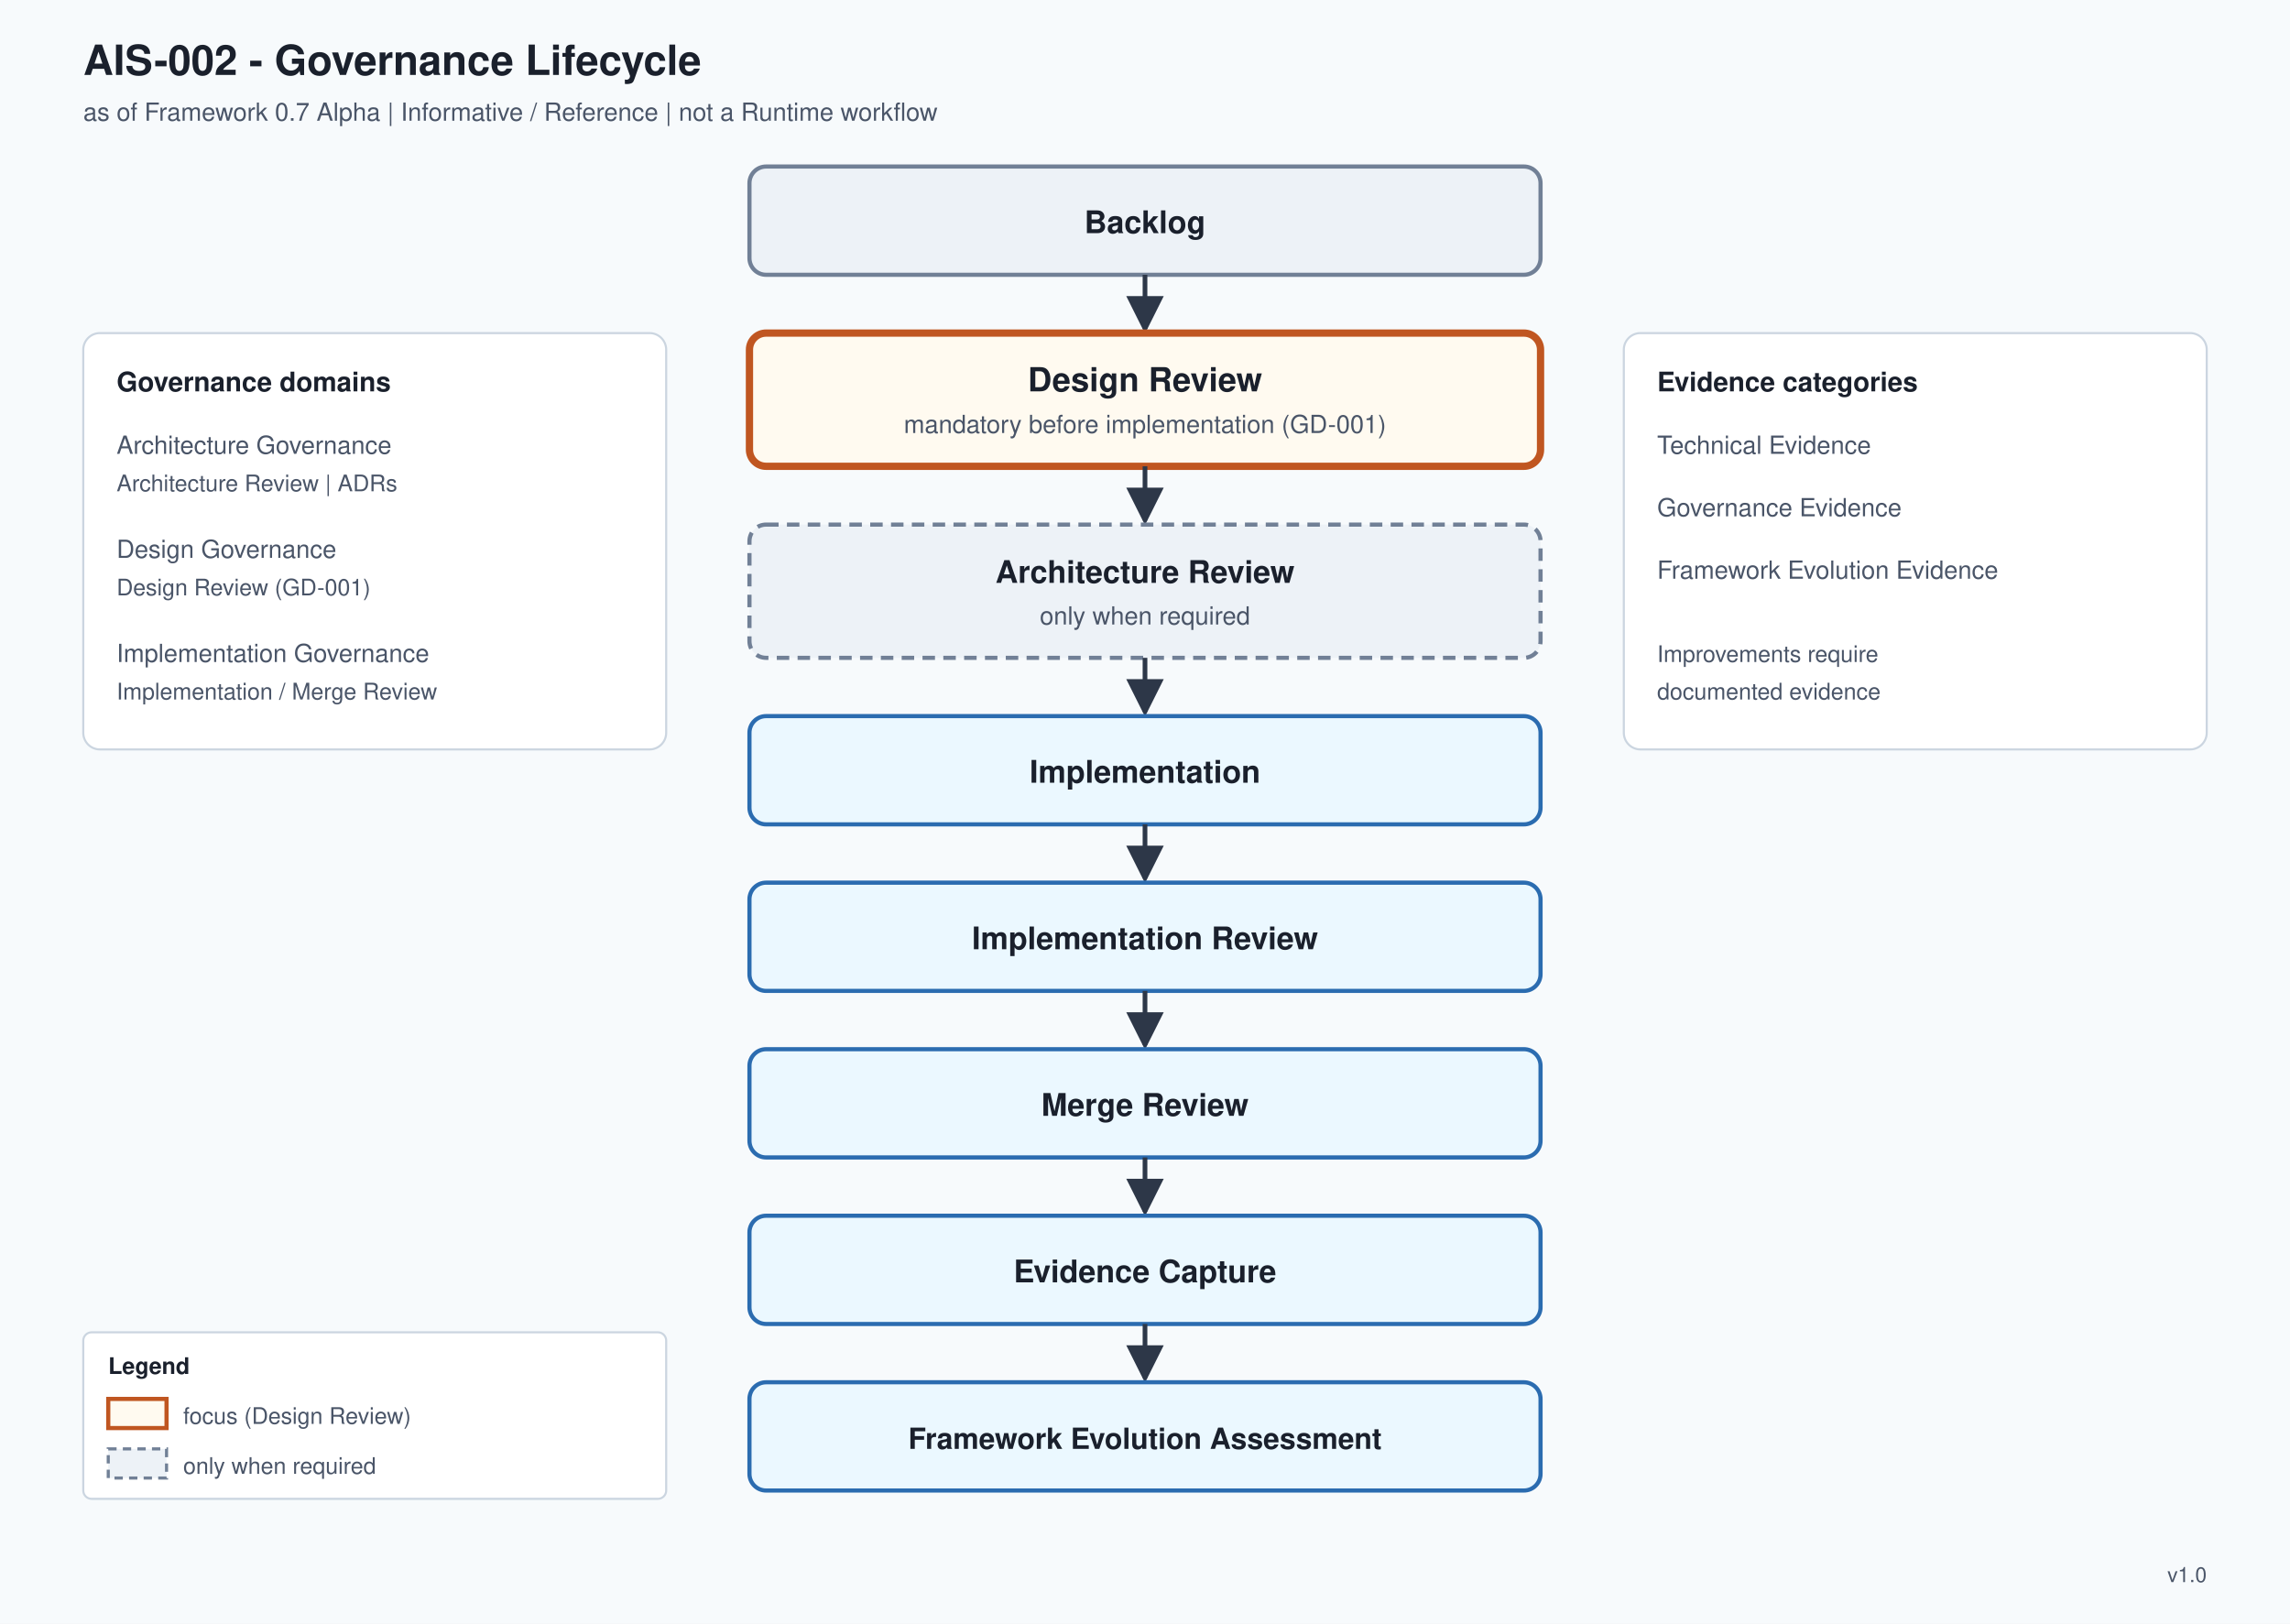
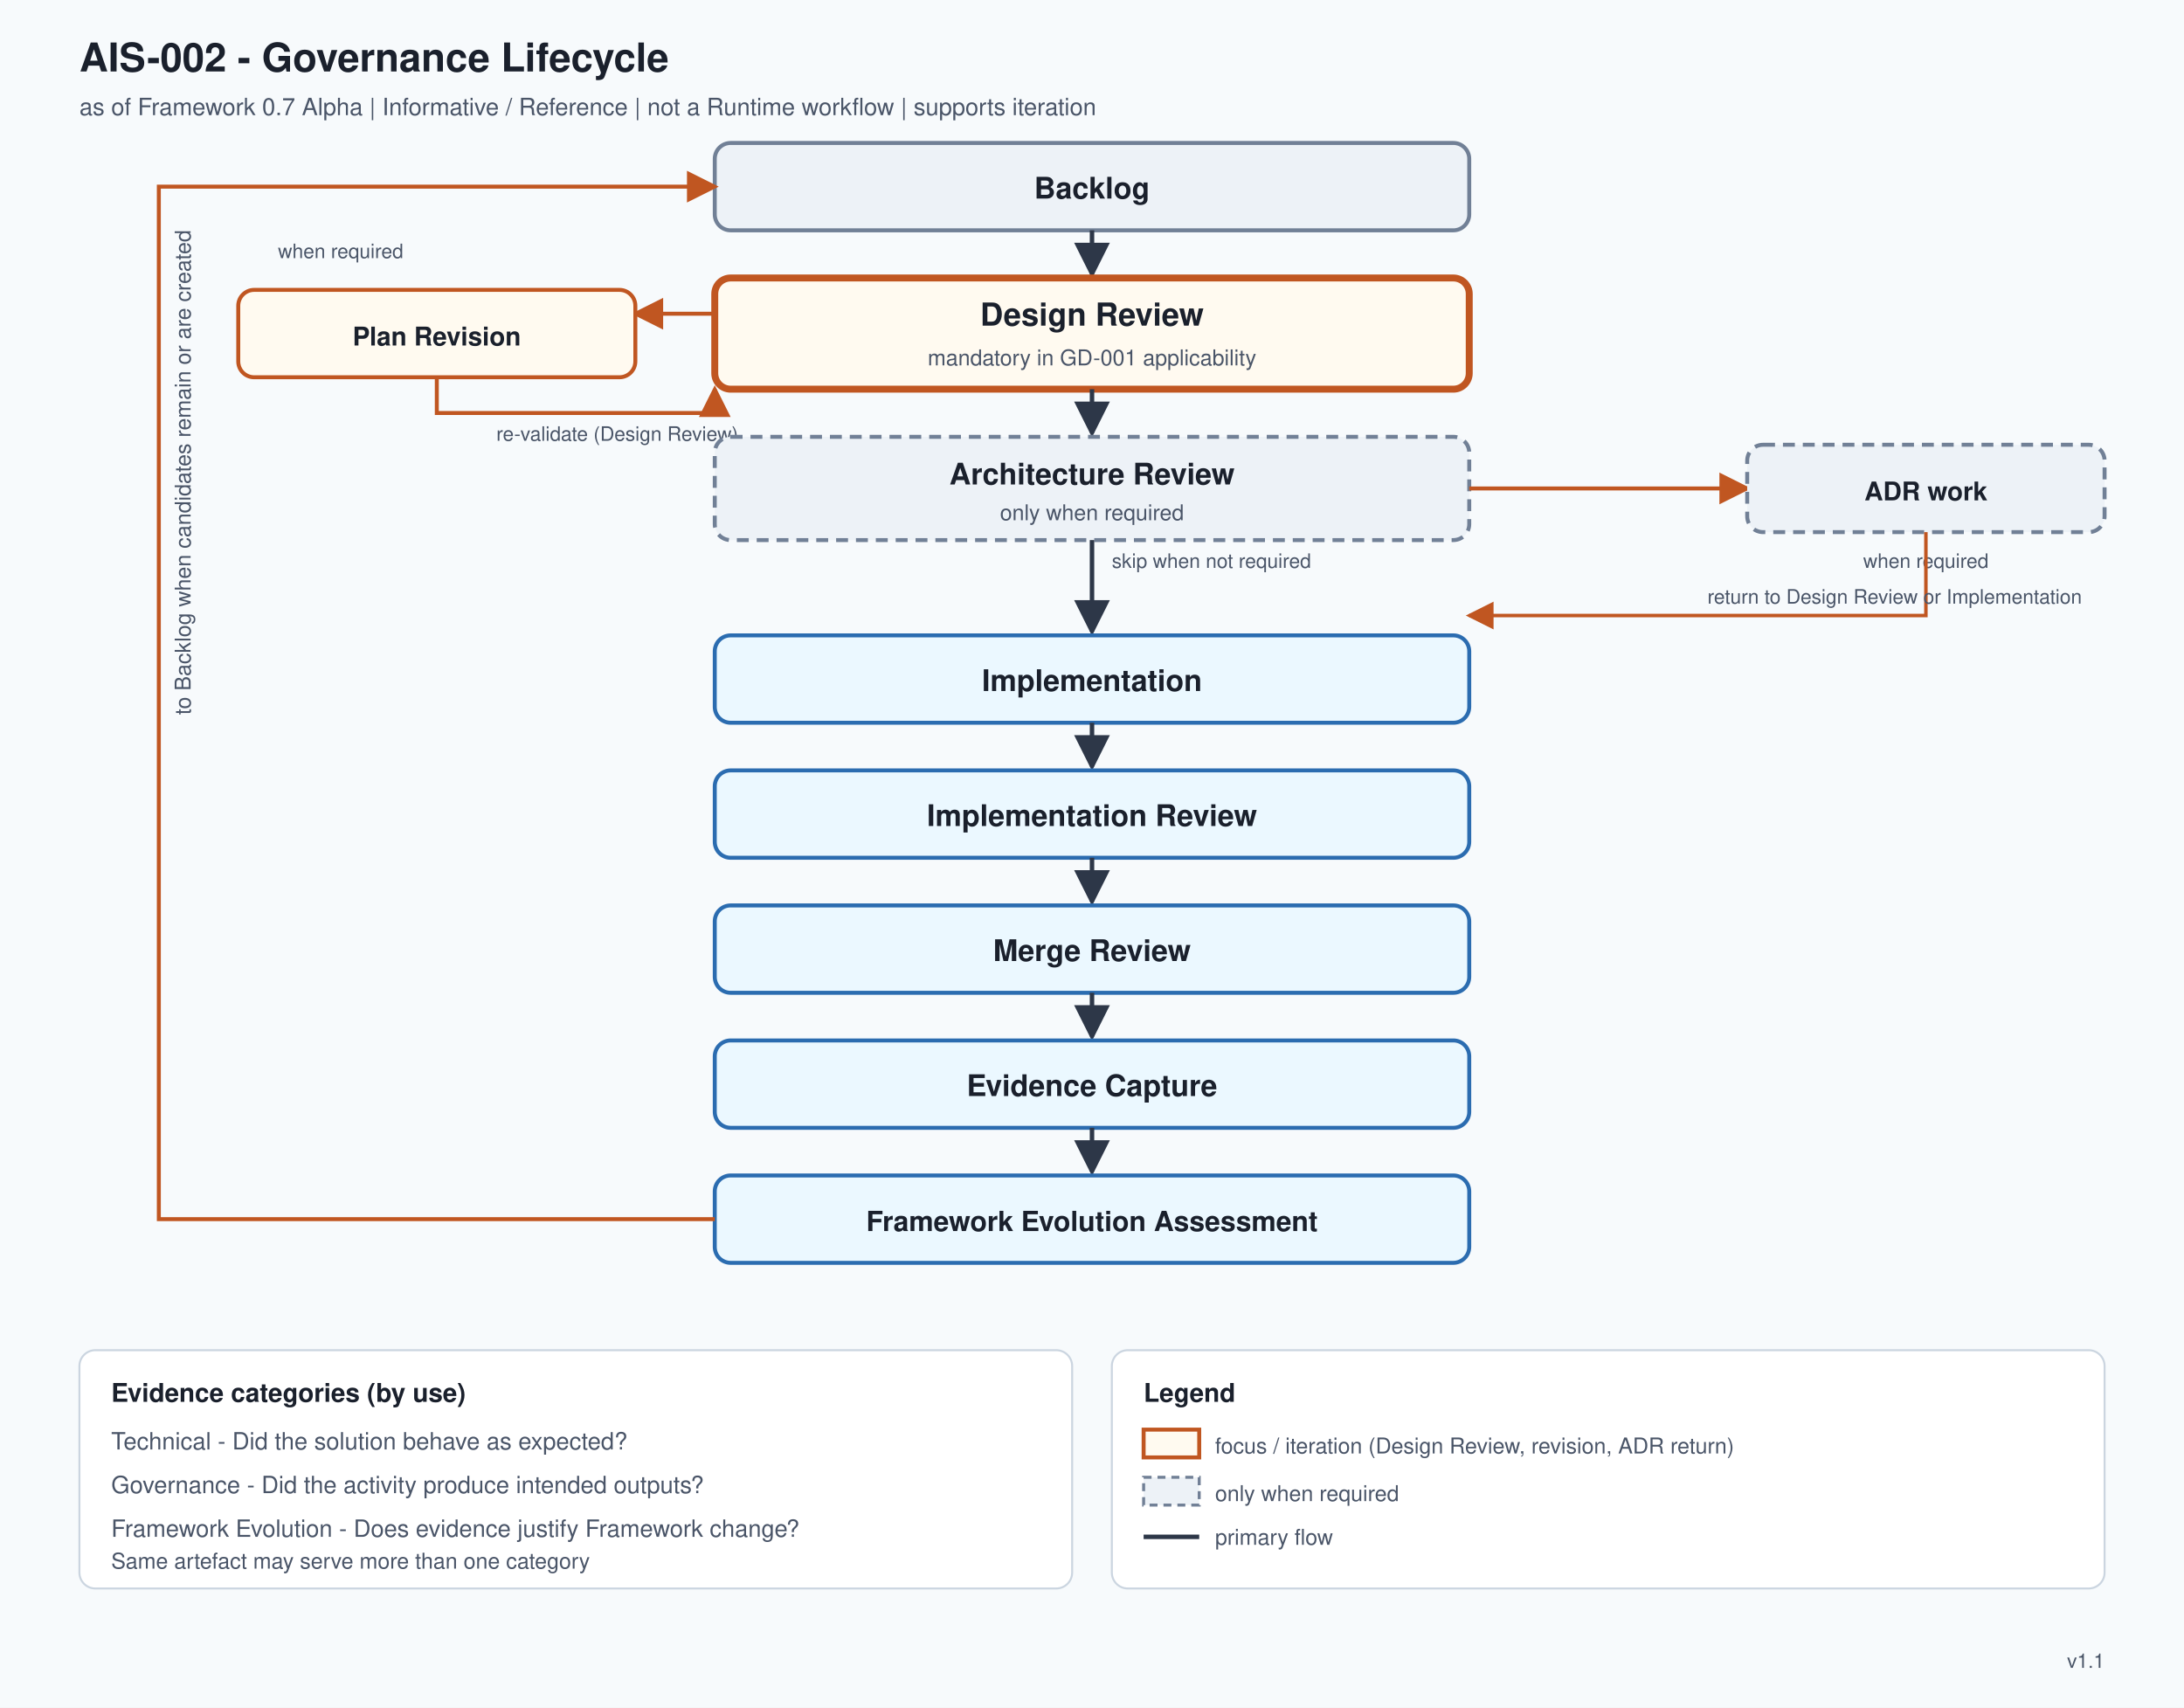
- <svg xmlns="http://www.w3.org/2000/svg" width="1100" height="780" viewBox="0 0 1100 780" role="img" aria-labelledby="title desc">
+ <svg xmlns="http://www.w3.org/2000/svg" width="1100" height="860" viewBox="0 0 1100 860" role="img" aria-labelledby="title desc">
  <defs>
    <marker id="arrow-flow" markerWidth="8" markerHeight="8" refX="7" refY="4" orient="auto">
      <path d="M0,0 L8,4 L0,8 Z" fill="#2d3748" />
    </marker>
+     <marker id="arrow-iter" markerWidth="8" markerHeight="8" refX="7" refY="4" orient="auto">
+       <path d="M0,0 L8,4 L0,8 Z" fill="#c05621" />
+     </marker>
    <style type="text/css">
      .label { font-family: Segoe UI, Helvetica, Arial, sans-serif; fill: #1a202c; }
      .sub { font-family: Segoe UI, Helvetica, Arial, sans-serif; fill: #4a5568; }
-       .caption { font-family: Segoe UI, Helvetica, Arial, sans-serif; fill: #2d3748; }
      .badge { font-family: Segoe UI, Helvetica, Arial, sans-serif; fill: #4a5568; }
    </style>
  </defs>
-   <rect width="1100" height="780" fill="#f7fafc" />
+   <rect width="1100" height="860" fill="#f7fafc" />
  <text x="40" y="36" class="label" font-size="20" font-weight="600">AIS-002 - Governance Lifecycle</text>
-   <text x="40" y="58" class="badge" font-size="12">as of Framework 0.7 Alpha | Informative / Reference | not a Runtime workflow</text>
-   <rect x="360" y="80" width="380" height="52" rx="8" fill="#edf2f7" stroke="#718096" stroke-width="2" />
-   <text x="550" y="112" text-anchor="middle" class="label" font-size="15" font-weight="600">Backlog</text>
-   <line x1="550" y1="132" x2="550" y2="158" stroke="#2d3748" stroke-width="2.25" marker-end="url(#arrow-flow)" />
-   <rect x="360" y="160" width="380" height="64" rx="8" fill="#fffaf0" stroke="#c05621" stroke-width="3.5" />
-   <text x="550" y="188" text-anchor="middle" class="label" font-size="16" font-weight="700">Design Review</text>
-   <text x="550" y="208" text-anchor="middle" class="sub" font-size="12">mandatory before implementation (GD-001)</text>
-   <line x1="550" y1="224" x2="550" y2="250" stroke="#2d3748" stroke-width="2.25" marker-end="url(#arrow-flow)" />
-   <rect x="360" y="252" width="380" height="64" rx="8" fill="#edf2f7" stroke="#718096" stroke-width="2" stroke-dasharray="6 4" />
-   <text x="550" y="280" text-anchor="middle" class="label" font-size="15" font-weight="600">Architecture Review</text>
-   <text x="550" y="300" text-anchor="middle" class="sub" font-size="12">only when required</text>
-   <line x1="550" y1="316" x2="550" y2="342" stroke="#2d3748" stroke-width="2.25" marker-end="url(#arrow-flow)" />
-   <rect x="360" y="344" width="380" height="52" rx="8" fill="#ebf8ff" stroke="#2b6cb0" stroke-width="2" />
-   <text x="550" y="376" text-anchor="middle" class="label" font-size="15" font-weight="600">Implementation</text>
-   <line x1="550" y1="396" x2="550" y2="422" stroke="#2d3748" stroke-width="2.25" marker-end="url(#arrow-flow)" />
-   <rect x="360" y="424" width="380" height="52" rx="8" fill="#ebf8ff" stroke="#2b6cb0" stroke-width="2" />
-   <text x="550" y="456" text-anchor="middle" class="label" font-size="15" font-weight="600">Implementation Review</text>
-   <line x1="550" y1="476" x2="550" y2="502" stroke="#2d3748" stroke-width="2.25" marker-end="url(#arrow-flow)" />
-   <rect x="360" y="504" width="380" height="52" rx="8" fill="#ebf8ff" stroke="#2b6cb0" stroke-width="2" />
-   <text x="550" y="536" text-anchor="middle" class="label" font-size="15" font-weight="600">Merge Review</text>
-   <line x1="550" y1="556" x2="550" y2="582" stroke="#2d3748" stroke-width="2.25" marker-end="url(#arrow-flow)" />
-   <rect x="360" y="584" width="380" height="52" rx="8" fill="#ebf8ff" stroke="#2b6cb0" stroke-width="2" />
-   <text x="550" y="616" text-anchor="middle" class="label" font-size="15" font-weight="600">Evidence Capture</text>
-   <line x1="550" y1="636" x2="550" y2="662" stroke="#2d3748" stroke-width="2.25" marker-end="url(#arrow-flow)" />
-   <rect x="360" y="664" width="380" height="52" rx="8" fill="#ebf8ff" stroke="#2b6cb0" stroke-width="2" />
-   <text x="550" y="696" text-anchor="middle" class="label" font-size="14" font-weight="600">Framework Evolution Assessment</text>
-   <rect x="40" y="160" width="280" height="200" rx="8" fill="#ffffff" stroke="#cbd5e0" stroke-width="1" />
-   <text x="56" y="188" class="label" font-size="13" font-weight="600">Governance domains</text>
-   <text x="56" y="218" class="sub" font-size="12">Architecture Governance</text>
-   <text x="56" y="236" class="badge" font-size="11">Architecture Review | ADRs</text>
-   <text x="56" y="268" class="sub" font-size="12">Design Governance</text>
-   <text x="56" y="286" class="badge" font-size="11">Design Review (GD-001)</text>
-   <text x="56" y="318" class="sub" font-size="12">Implementation Governance</text>
-   <text x="56" y="336" class="badge" font-size="11">Implementation / Merge Review</text>
-   <rect x="780" y="160" width="280" height="200" rx="8" fill="#ffffff" stroke="#cbd5e0" stroke-width="1" />
-   <text x="796" y="188" class="label" font-size="13" font-weight="600">Evidence categories</text>
-   <text x="796" y="218" class="sub" font-size="12">Technical Evidence</text>
-   <text x="796" y="248" class="sub" font-size="12">Governance Evidence</text>
-   <text x="796" y="278" class="sub" font-size="12">Framework Evolution Evidence</text>
-   <text x="796" y="318" class="badge" font-size="11">Improvements require</text>
-   <text x="796" y="336" class="badge" font-size="11">documented evidence</text>
-   <rect x="40" y="640" width="280" height="80" rx="4" fill="#ffffff" stroke="#cbd5e0" stroke-width="1" />
-   <text x="52" y="660" class="label" font-size="11" font-weight="600">Legend</text>
-   <rect x="52" y="672" width="28" height="14" fill="#fffaf0" stroke="#c05621" stroke-width="2" />
-   <text x="88" y="684" class="sub" font-size="11">focus (Design Review)</text>
-   <rect x="52" y="696" width="28" height="14" fill="#edf2f7" stroke="#718096" stroke-width="1.5" stroke-dasharray="4 3" />
-   <text x="88" y="708" class="sub" font-size="11">only when required</text>
-   <text x="1060" y="760" text-anchor="end" class="badge" font-size="10">v1.0</text>
+   <text x="40" y="58" class="badge" font-size="12">as of Framework 0.7 Alpha | Informative / Reference | not a Runtime workflow | supports iteration</text>
+   <rect x="360" y="72" width="380" height="44" rx="8" fill="#edf2f7" stroke="#718096" stroke-width="2" />
+   <text x="550" y="100" text-anchor="middle" class="label" font-size="15" font-weight="600">Backlog</text>
+   <line x1="550" y1="116" x2="550" y2="138" stroke="#2d3748" stroke-width="2.25" marker-end="url(#arrow-flow)" />
+   <rect x="360" y="140" width="380" height="56" rx="8" fill="#fffaf0" stroke="#c05621" stroke-width="3.5" />
+   <text x="550" y="164" text-anchor="middle" class="label" font-size="16" font-weight="700">Design Review</text>
+   <text x="550" y="184" text-anchor="middle" class="sub" font-size="11">mandatory in GD-001 applicability</text>
+   <line x1="360" y1="158" x2="320" y2="158" stroke="#c05621" stroke-width="2" marker-end="url(#arrow-iter)" />
+   <rect x="120" y="146" width="200" height="44" rx="8" fill="#fffaf0" stroke="#c05621" stroke-width="2" />
+   <text x="220" y="174" text-anchor="middle" class="label" font-size="13" font-weight="600">Plan Revision</text>
+   <text x="140" y="130" class="badge" font-size="10">when required</text>
+   <path d="M220 190 V208 H360 V196" stroke="#c05621" stroke-width="2" fill="none" marker-end="url(#arrow-iter)" />
+   <text x="250" y="222" class="badge" font-size="10">re-validate (Design Review)</text>
+   <line x1="550" y1="196" x2="550" y2="218" stroke="#2d3748" stroke-width="2.25" marker-end="url(#arrow-flow)" />
+   <rect x="360" y="220" width="380" height="52" rx="8" fill="#edf2f7" stroke="#718096" stroke-width="2" stroke-dasharray="6 4" />
+   <text x="550" y="244" text-anchor="middle" class="label" font-size="15" font-weight="600">Architecture Review</text>
+   <text x="550" y="262" text-anchor="middle" class="sub" font-size="11">only when required</text>
+   <path d="M740 246 H880" stroke="#c05621" stroke-width="2" fill="none" marker-end="url(#arrow-iter)" />
+   <rect x="880" y="224" width="180" height="44" rx="8" fill="#edf2f7" stroke="#718096" stroke-width="2" stroke-dasharray="6 4" />
+   <text x="970" y="252" text-anchor="middle" class="label" font-size="13" font-weight="600">ADR work</text>
+   <text x="970" y="286" text-anchor="middle" class="badge" font-size="10">when required</text>
+   <path d="M970 268 V310 H740" stroke="#c05621" stroke-width="1.75" fill="none" marker-end="url(#arrow-iter)" />
+   <text x="860" y="304" class="badge" font-size="10">return to Design Review or Implementation</text>
+   <text x="560" y="286" class="badge" font-size="10">skip when not required</text>
+   <line x1="550" y1="272" x2="550" y2="318" stroke="#2d3748" stroke-width="2.25" marker-end="url(#arrow-flow)" />
+   <rect x="360" y="320" width="380" height="44" rx="8" fill="#ebf8ff" stroke="#2b6cb0" stroke-width="2" />
+   <text x="550" y="348" text-anchor="middle" class="label" font-size="15" font-weight="600">Implementation</text>
+   <line x1="550" y1="364" x2="550" y2="386" stroke="#2d3748" stroke-width="2.25" marker-end="url(#arrow-flow)" />
+   <rect x="360" y="388" width="380" height="44" rx="8" fill="#ebf8ff" stroke="#2b6cb0" stroke-width="2" />
+   <text x="550" y="416" text-anchor="middle" class="label" font-size="15" font-weight="600">Implementation Review</text>
+   <line x1="550" y1="432" x2="550" y2="454" stroke="#2d3748" stroke-width="2.25" marker-end="url(#arrow-flow)" />
+   <rect x="360" y="456" width="380" height="44" rx="8" fill="#ebf8ff" stroke="#2b6cb0" stroke-width="2" />
+   <text x="550" y="484" text-anchor="middle" class="label" font-size="15" font-weight="600">Merge Review</text>
+   <line x1="550" y1="500" x2="550" y2="522" stroke="#2d3748" stroke-width="2.25" marker-end="url(#arrow-flow)" />
+   <rect x="360" y="524" width="380" height="44" rx="8" fill="#ebf8ff" stroke="#2b6cb0" stroke-width="2" />
+   <text x="550" y="552" text-anchor="middle" class="label" font-size="15" font-weight="600">Evidence Capture</text>
+   <line x1="550" y1="568" x2="550" y2="590" stroke="#2d3748" stroke-width="2.25" marker-end="url(#arrow-flow)" />
+   <rect x="360" y="592" width="380" height="44" rx="8" fill="#ebf8ff" stroke="#2b6cb0" stroke-width="2" />
+   <text x="550" y="620" text-anchor="middle" class="label" font-size="14" font-weight="600">Framework Evolution Assessment</text>
+   <path d="M360 614 H80 V94 H360" stroke="#c05621" stroke-width="2" fill="none" marker-end="url(#arrow-iter)" />
+   <text x="96" y="360" class="badge" font-size="11" transform="rotate(-90 96 360)">to Backlog when candidates remain or are created</text>
+   <rect x="40" y="680" width="500" height="120" rx="8" fill="#ffffff" stroke="#cbd5e0" stroke-width="1" />
+   <text x="56" y="706" class="label" font-size="13" font-weight="600">Evidence categories (by use)</text>
+   <text x="56" y="730" class="sub" font-size="12">Technical - Did the solution behave as expected?</text>
+   <text x="56" y="752" class="sub" font-size="12">Governance - Did the activity produce intended outputs?</text>
+   <text x="56" y="774" class="sub" font-size="12">Framework Evolution - Does evidence justify Framework change?</text>
+   <text x="56" y="790" class="badge" font-size="11">Same artefact may serve more than one category</text>
+   <rect x="560" y="680" width="500" height="120" rx="8" fill="#ffffff" stroke="#cbd5e0" stroke-width="1" />
+   <text x="576" y="706" class="label" font-size="13" font-weight="600">Legend</text>
+   <rect x="576" y="720" width="28" height="14" fill="#fffaf0" stroke="#c05621" stroke-width="2" />
+   <text x="612" y="732" class="sub" font-size="11">focus / iteration (Design Review, revision, ADR return)</text>
+   <rect x="576" y="744" width="28" height="14" fill="#edf2f7" stroke="#718096" stroke-width="1.5" stroke-dasharray="4 3" />
+   <text x="612" y="756" class="sub" font-size="11">only when required</text>
+   <line x1="576" y1="774" x2="604" y2="774" stroke="#2d3748" stroke-width="2.25" />
+   <text x="612" y="778" class="sub" font-size="11">primary flow</text>
+   <text x="1060" y="840" text-anchor="end" class="badge" font-size="10">v1.1</text>
</svg>
